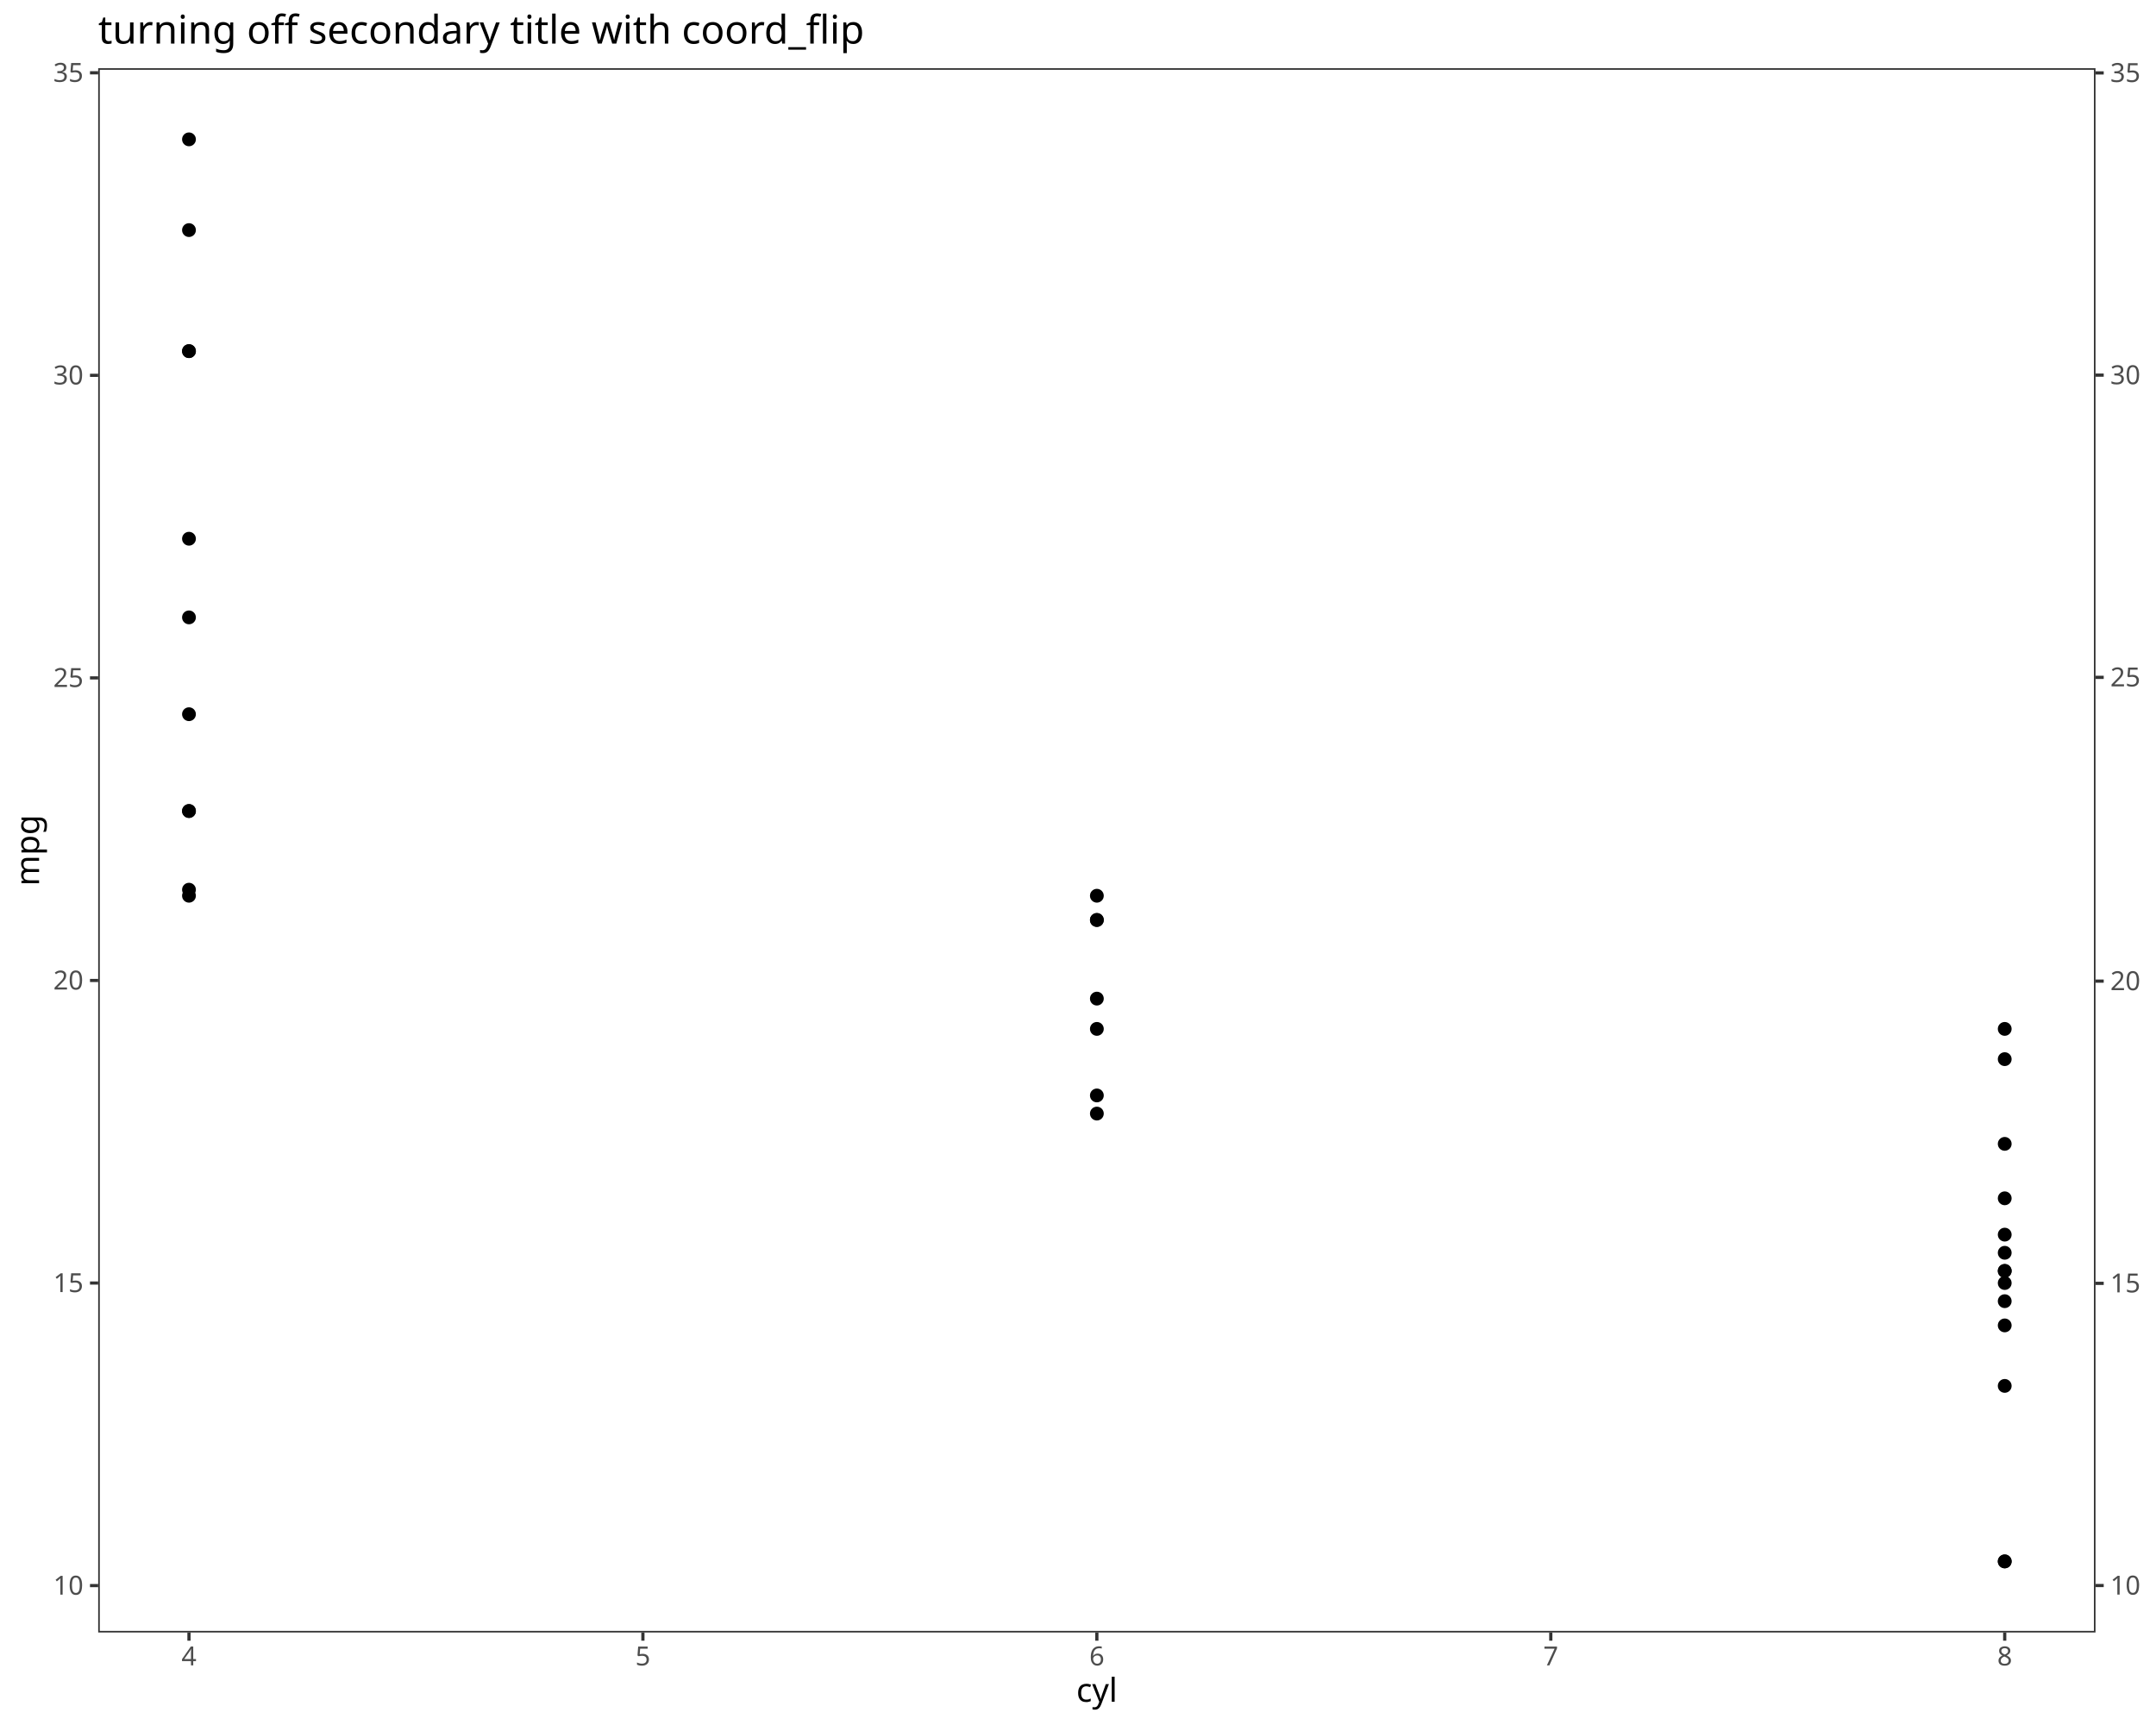
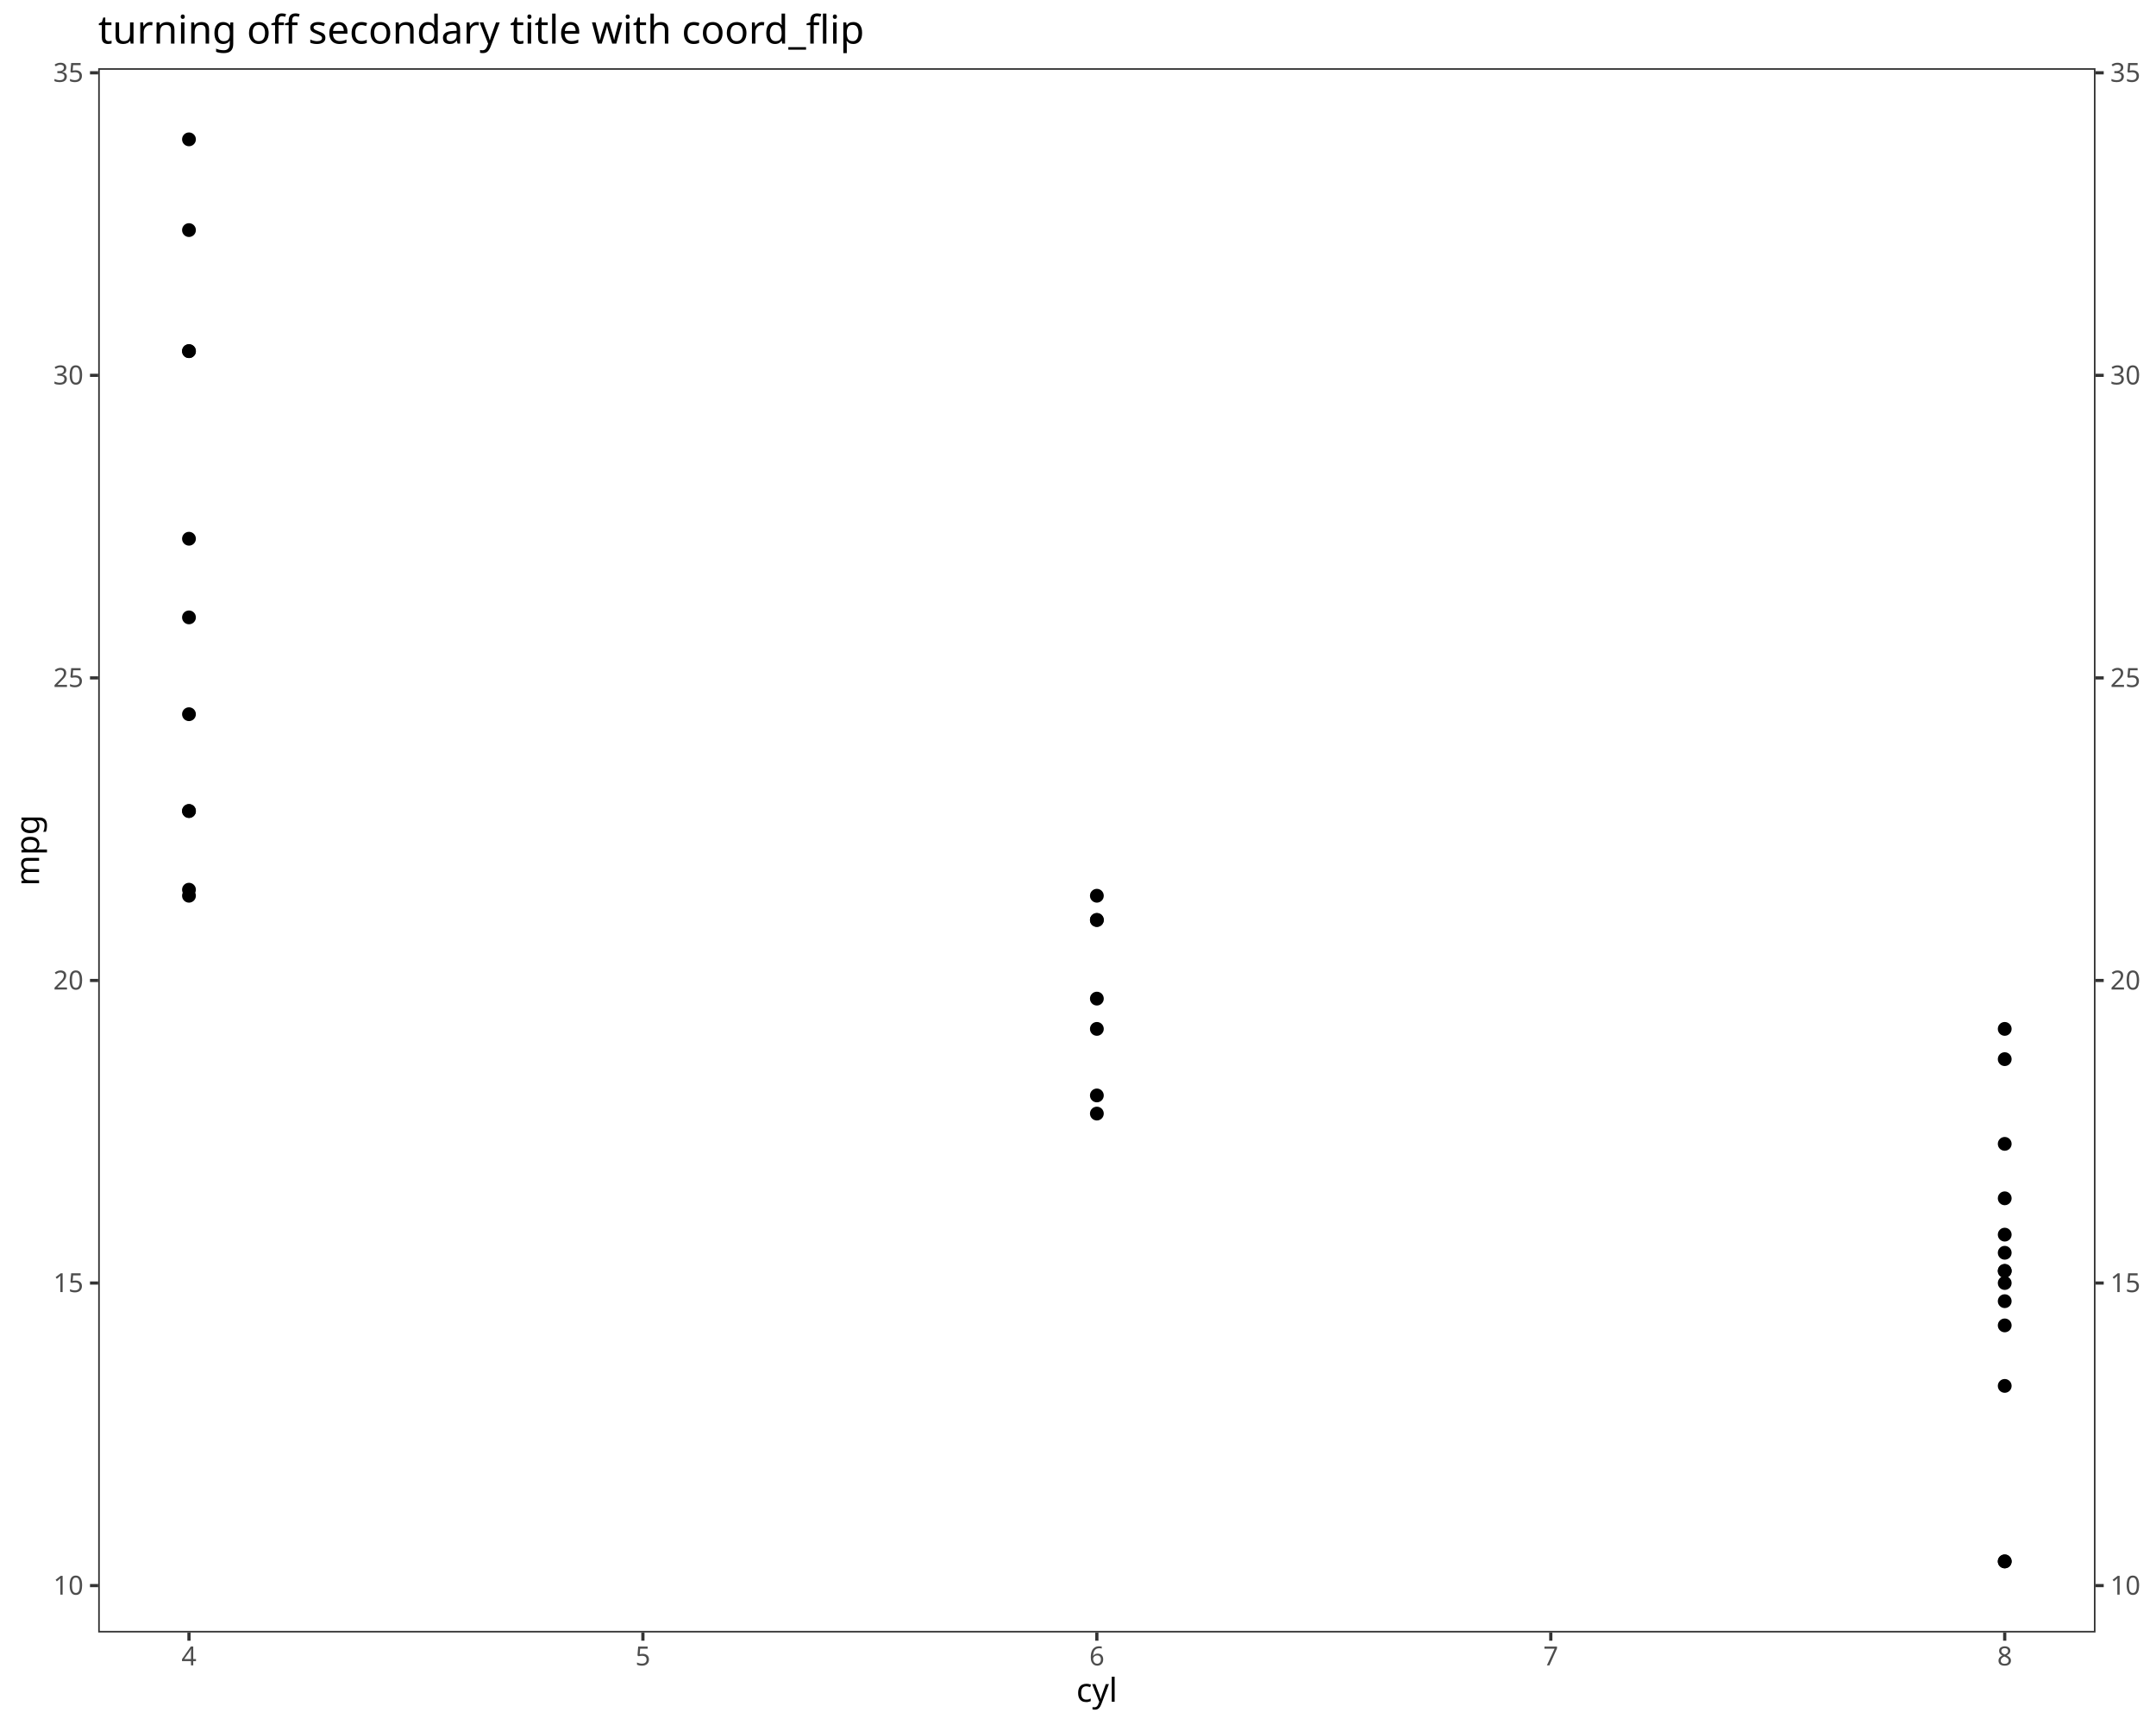
<svg xmlns="http://www.w3.org/2000/svg" class="svglite" data-engine-version="2.0" width="720.00pt" height="576.00pt" viewBox="0 0 720.00 576.00">
  <defs>
    <style type="text/css">
    .svglite line, .svglite polyline, .svglite polygon, .svglite path, .svglite rect, .svglite circle {
      fill: none;
      stroke: #000000;
      stroke-linecap: round;
      stroke-linejoin: round;
      stroke-miterlimit: 10.00;
    }
  </style>
  </defs>
  <rect width="100%" height="100%" style="stroke: none; fill: #FFFFFF;" />
  <defs>
    <clipPath id="cpMC4wMHw3MjAuMDB8MC4wMHw1NzYuMDA=">
      <rect x="0.00" y="0.00" width="720.00" height="576.00" />
    </clipPath>
  </defs>
  <g clip-path="url(#cpMC4wMHw3MjAuMDB8MC4wMHw1NzYuMDA=)">
    <rect x="0.00" y="0.00" width="720.00" height="576.00" style="stroke-width: 1.07; stroke: #FFFFFF; fill: #FFFFFF;" />
  </g>
  <defs>
    <clipPath id="cpMzIuNzl8Njk5LjgwfDIyLjc4fDU0NS4xMQ==">
      <rect x="32.79" y="22.78" width="667.01" height="522.33" />
    </clipPath>
  </defs>
  <g clip-path="url(#cpMzIuNzl8Njk5LjgwfDIyLjc4fDU0NS4xMQ==)">
    <rect x="32.79" y="22.78" width="667.01" height="522.33" style="stroke-width: 1.07; stroke: none; fill: #FFFFFF;" />
    <circle cx="366.30" cy="307.19" r="1.95" style="stroke-width: 0.71; fill: #000000;" />
    <circle cx="366.30" cy="307.19" r="1.95" style="stroke-width: 0.71; fill: #000000;" />
    <circle cx="63.11" cy="270.81" r="1.95" style="stroke-width: 0.71; fill: #000000;" />
    <circle cx="366.30" cy="299.10" r="1.95" style="stroke-width: 0.71; fill: #000000;" />
    <circle cx="669.48" cy="353.66" r="1.95" style="stroke-width: 0.71; fill: #000000;" />
    <circle cx="366.30" cy="365.78" r="1.95" style="stroke-width: 0.71; fill: #000000;" />
    <circle cx="669.48" cy="442.57" r="1.95" style="stroke-width: 0.71; fill: #000000;" />
    <circle cx="63.11" cy="238.48" r="1.95" style="stroke-width: 0.71; fill: #000000;" />
    <circle cx="63.11" cy="270.81" r="1.95" style="stroke-width: 0.71; fill: #000000;" />
    <circle cx="366.30" cy="343.56" r="1.95" style="stroke-width: 0.71; fill: #000000;" />
    <circle cx="366.30" cy="371.84" r="1.95" style="stroke-width: 0.71; fill: #000000;" />
    <circle cx="669.48" cy="400.13" r="1.95" style="stroke-width: 0.71; fill: #000000;" />
    <circle cx="669.48" cy="381.95" r="1.95" style="stroke-width: 0.71; fill: #000000;" />
    <circle cx="669.48" cy="424.38" r="1.95" style="stroke-width: 0.71; fill: #000000;" />
    <circle cx="669.48" cy="521.37" r="1.95" style="stroke-width: 0.71; fill: #000000;" />
    <circle cx="669.48" cy="521.37" r="1.95" style="stroke-width: 0.71; fill: #000000;" />
    <circle cx="669.48" cy="434.48" r="1.95" style="stroke-width: 0.71; fill: #000000;" />
    <circle cx="63.11" cy="76.83" r="1.95" style="stroke-width: 0.71; fill: #000000;" />
    <circle cx="63.11" cy="117.25" r="1.95" style="stroke-width: 0.71; fill: #000000;" />
    <circle cx="63.11" cy="46.53" r="1.95" style="stroke-width: 0.71; fill: #000000;" />
    <circle cx="63.11" cy="297.08" r="1.95" style="stroke-width: 0.71; fill: #000000;" />
    <circle cx="669.48" cy="418.32" r="1.95" style="stroke-width: 0.71; fill: #000000;" />
    <circle cx="669.48" cy="424.38" r="1.95" style="stroke-width: 0.71; fill: #000000;" />
    <circle cx="669.48" cy="462.77" r="1.95" style="stroke-width: 0.71; fill: #000000;" />
    <circle cx="669.48" cy="343.56" r="1.95" style="stroke-width: 0.71; fill: #000000;" />
    <circle cx="63.11" cy="179.89" r="1.95" style="stroke-width: 0.71; fill: #000000;" />
    <circle cx="63.11" cy="206.15" r="1.95" style="stroke-width: 0.71; fill: #000000;" />
    <circle cx="63.11" cy="117.25" r="1.95" style="stroke-width: 0.71; fill: #000000;" />
    <circle cx="669.48" cy="412.26" r="1.95" style="stroke-width: 0.71; fill: #000000;" />
    <circle cx="366.30" cy="333.45" r="1.95" style="stroke-width: 0.71; fill: #000000;" />
    <circle cx="669.48" cy="428.42" r="1.95" style="stroke-width: 0.71; fill: #000000;" />
    <circle cx="63.11" cy="299.10" r="1.95" style="stroke-width: 0.71; fill: #000000;" />
    <rect x="32.79" y="22.78" width="667.01" height="522.33" style="stroke-width: 1.07; stroke: #333333;" />
  </g>
  <g clip-path="url(#cpMC4wMHw3MjAuMDB8MC4wMHw1NzYuMDA=)">
    <text x="27.86" y="532.48" text-anchor="end" style="font-size: 8.80px; fill: #4D4D4D; font-family: sans;" textLength="9.79px" lengthAdjust="spacingAndGlyphs">10</text>
    <text x="27.86" y="431.45" text-anchor="end" style="font-size: 8.80px; fill: #4D4D4D; font-family: sans;" textLength="9.79px" lengthAdjust="spacingAndGlyphs">15</text>
    <text x="27.86" y="330.42" text-anchor="end" style="font-size: 8.80px; fill: #4D4D4D; font-family: sans;" textLength="9.79px" lengthAdjust="spacingAndGlyphs">20</text>
    <text x="27.86" y="229.39" text-anchor="end" style="font-size: 8.80px; fill: #4D4D4D; font-family: sans;" textLength="9.79px" lengthAdjust="spacingAndGlyphs">25</text>
    <text x="27.86" y="128.36" text-anchor="end" style="font-size: 8.80px; fill: #4D4D4D; font-family: sans;" textLength="9.79px" lengthAdjust="spacingAndGlyphs">30</text>
    <text x="27.86" y="27.33" text-anchor="end" style="font-size: 8.80px; fill: #4D4D4D; font-family: sans;" textLength="9.79px" lengthAdjust="spacingAndGlyphs">35</text>
    <polyline points="30.05,529.45 32.79,529.45 " style="stroke-width: 1.07; stroke: #333333; stroke-linecap: butt;" />
    <polyline points="30.05,428.42 32.79,428.42 " style="stroke-width: 1.07; stroke: #333333; stroke-linecap: butt;" />
    <polyline points="30.05,327.39 32.79,327.39 " style="stroke-width: 1.07; stroke: #333333; stroke-linecap: butt;" />
    <polyline points="30.05,226.36 32.79,226.36 " style="stroke-width: 1.07; stroke: #333333; stroke-linecap: butt;" />
    <polyline points="30.05,125.33 32.79,125.33 " style="stroke-width: 1.07; stroke: #333333; stroke-linecap: butt;" />
    <polyline points="30.05,24.30 32.79,24.30 " style="stroke-width: 1.07; stroke: #333333; stroke-linecap: butt;" />
-     <polyline points="699.80,529.43 702.54,529.43 " style="stroke-width: 1.07; stroke: #333333; stroke-linecap: butt;" />
-     <polyline points="699.80,428.52 702.54,428.52 " style="stroke-width: 1.07; stroke: #333333; stroke-linecap: butt;" />
-     <polyline points="699.80,327.61 702.54,327.61 " style="stroke-width: 1.07; stroke: #333333; stroke-linecap: butt;" />
-     <polyline points="699.80,226.17 702.54,226.17 " style="stroke-width: 1.07; stroke: #333333; stroke-linecap: butt;" />
-     <polyline points="699.80,125.26 702.54,125.26 " style="stroke-width: 1.07; stroke: #333333; stroke-linecap: butt;" />
-     <polyline points="699.80,24.35 702.54,24.35 " style="stroke-width: 1.07; stroke: #333333; stroke-linecap: butt;" />
-     <text x="704.73" y="532.45" style="font-size: 8.80px; fill: #4D4D4D; font-family: sans;" textLength="9.79px" lengthAdjust="spacingAndGlyphs">10</text>
-     <text x="704.73" y="431.54" style="font-size: 8.80px; fill: #4D4D4D; font-family: sans;" textLength="9.79px" lengthAdjust="spacingAndGlyphs">15</text>
-     <text x="704.73" y="330.63" style="font-size: 8.80px; fill: #4D4D4D; font-family: sans;" textLength="9.79px" lengthAdjust="spacingAndGlyphs">20</text>
-     <text x="704.73" y="229.20" style="font-size: 8.80px; fill: #4D4D4D; font-family: sans;" textLength="9.79px" lengthAdjust="spacingAndGlyphs">25</text>
-     <text x="704.73" y="128.29" style="font-size: 8.80px; fill: #4D4D4D; font-family: sans;" textLength="9.79px" lengthAdjust="spacingAndGlyphs">30</text>
-     <text x="704.73" y="27.38" style="font-size: 8.80px; fill: #4D4D4D; font-family: sans;" textLength="9.79px" lengthAdjust="spacingAndGlyphs">35</text>
+     <polyline points="699.80,529.45 702.54,529.45 " style="stroke-width: 1.07; stroke: #333333; stroke-linecap: butt;" />
+     <polyline points="699.80,428.42 702.54,428.42 " style="stroke-width: 1.07; stroke: #333333; stroke-linecap: butt;" />
+     <polyline points="699.80,327.39 702.54,327.39 " style="stroke-width: 1.07; stroke: #333333; stroke-linecap: butt;" />
+     <polyline points="699.80,226.36 702.54,226.36 " style="stroke-width: 1.07; stroke: #333333; stroke-linecap: butt;" />
+     <polyline points="699.80,125.33 702.54,125.33 " style="stroke-width: 1.07; stroke: #333333; stroke-linecap: butt;" />
+     <polyline points="699.80,24.30 702.54,24.30 " style="stroke-width: 1.07; stroke: #333333; stroke-linecap: butt;" />
+     <text x="704.73" y="532.48" style="font-size: 8.80px; fill: #4D4D4D; font-family: sans;" textLength="9.79px" lengthAdjust="spacingAndGlyphs">10</text>
+     <text x="704.73" y="431.45" style="font-size: 8.80px; fill: #4D4D4D; font-family: sans;" textLength="9.79px" lengthAdjust="spacingAndGlyphs">15</text>
+     <text x="704.73" y="330.42" style="font-size: 8.80px; fill: #4D4D4D; font-family: sans;" textLength="9.79px" lengthAdjust="spacingAndGlyphs">20</text>
+     <text x="704.73" y="229.39" style="font-size: 8.80px; fill: #4D4D4D; font-family: sans;" textLength="9.79px" lengthAdjust="spacingAndGlyphs">25</text>
+     <text x="704.73" y="128.36" style="font-size: 8.80px; fill: #4D4D4D; font-family: sans;" textLength="9.79px" lengthAdjust="spacingAndGlyphs">30</text>
+     <text x="704.73" y="27.33" style="font-size: 8.80px; fill: #4D4D4D; font-family: sans;" textLength="9.79px" lengthAdjust="spacingAndGlyphs">35</text>
    <polyline points="63.11,547.85 63.11,545.11 " style="stroke-width: 1.07; stroke: #333333; stroke-linecap: butt;" />
    <polyline points="214.70,547.85 214.70,545.11 " style="stroke-width: 1.07; stroke: #333333; stroke-linecap: butt;" />
    <polyline points="366.30,547.85 366.30,545.11 " style="stroke-width: 1.07; stroke: #333333; stroke-linecap: butt;" />
    <polyline points="517.89,547.85 517.89,545.11 " style="stroke-width: 1.07; stroke: #333333; stroke-linecap: butt;" />
    <polyline points="669.48,547.85 669.48,545.11 " style="stroke-width: 1.07; stroke: #333333; stroke-linecap: butt;" />
    <text x="63.11" y="556.10" text-anchor="middle" style="font-size: 8.80px; fill: #4D4D4D; font-family: sans;" textLength="4.89px" lengthAdjust="spacingAndGlyphs">4</text>
    <text x="214.70" y="556.10" text-anchor="middle" style="font-size: 8.80px; fill: #4D4D4D; font-family: sans;" textLength="4.89px" lengthAdjust="spacingAndGlyphs">5</text>
    <text x="366.30" y="556.10" text-anchor="middle" style="font-size: 8.80px; fill: #4D4D4D; font-family: sans;" textLength="4.89px" lengthAdjust="spacingAndGlyphs">6</text>
    <text x="517.89" y="556.10" text-anchor="middle" style="font-size: 8.80px; fill: #4D4D4D; font-family: sans;" textLength="4.89px" lengthAdjust="spacingAndGlyphs">7</text>
    <text x="669.48" y="556.10" text-anchor="middle" style="font-size: 8.80px; fill: #4D4D4D; font-family: sans;" textLength="4.89px" lengthAdjust="spacingAndGlyphs">8</text>
    <text x="366.30" y="568.24" text-anchor="middle" style="font-size: 11.00px; font-family: sans;" textLength="13.45px" lengthAdjust="spacingAndGlyphs">cyl</text>
    <text transform="translate(13.05,283.95) rotate(-90)" text-anchor="middle" style="font-size: 11.00px; font-family: sans;" textLength="21.40px" lengthAdjust="spacingAndGlyphs">mpg</text>
    <text x="32.79" y="14.56" style="font-size: 13.20px; font-family: sans;" textLength="235.54px" lengthAdjust="spacingAndGlyphs">turning off secondary title with coord_flip</text>
  </g>
</svg>
